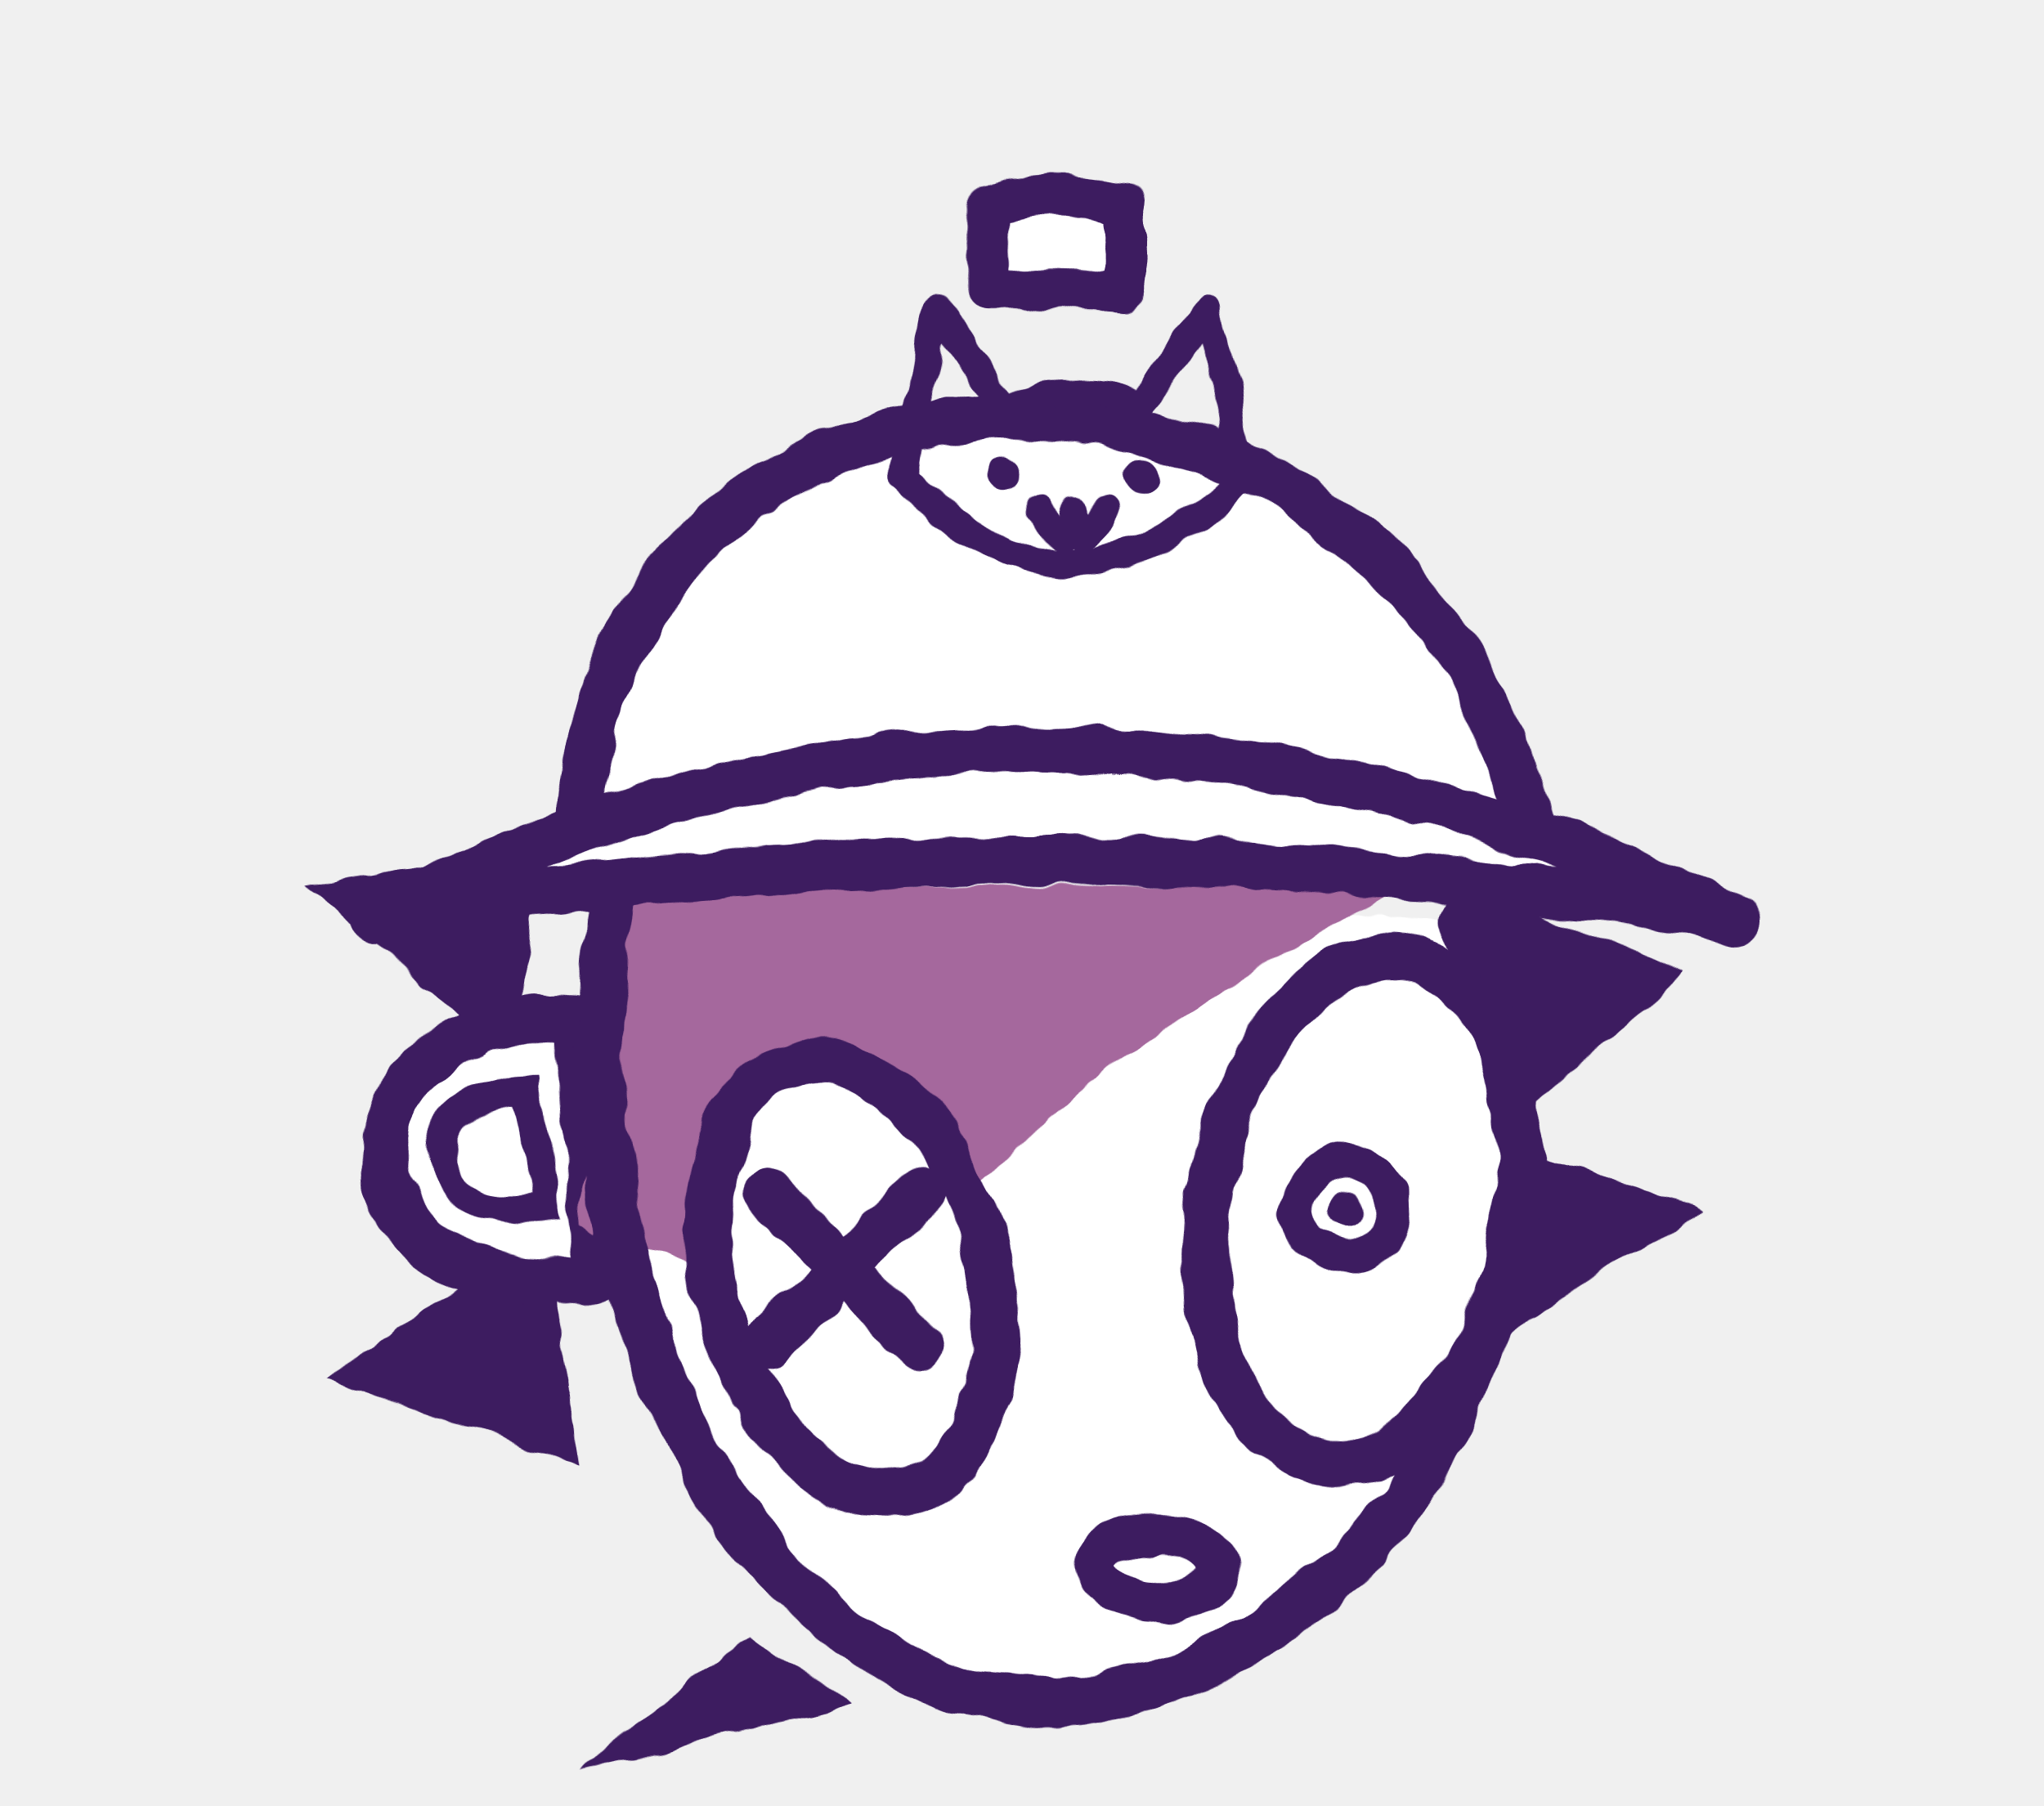
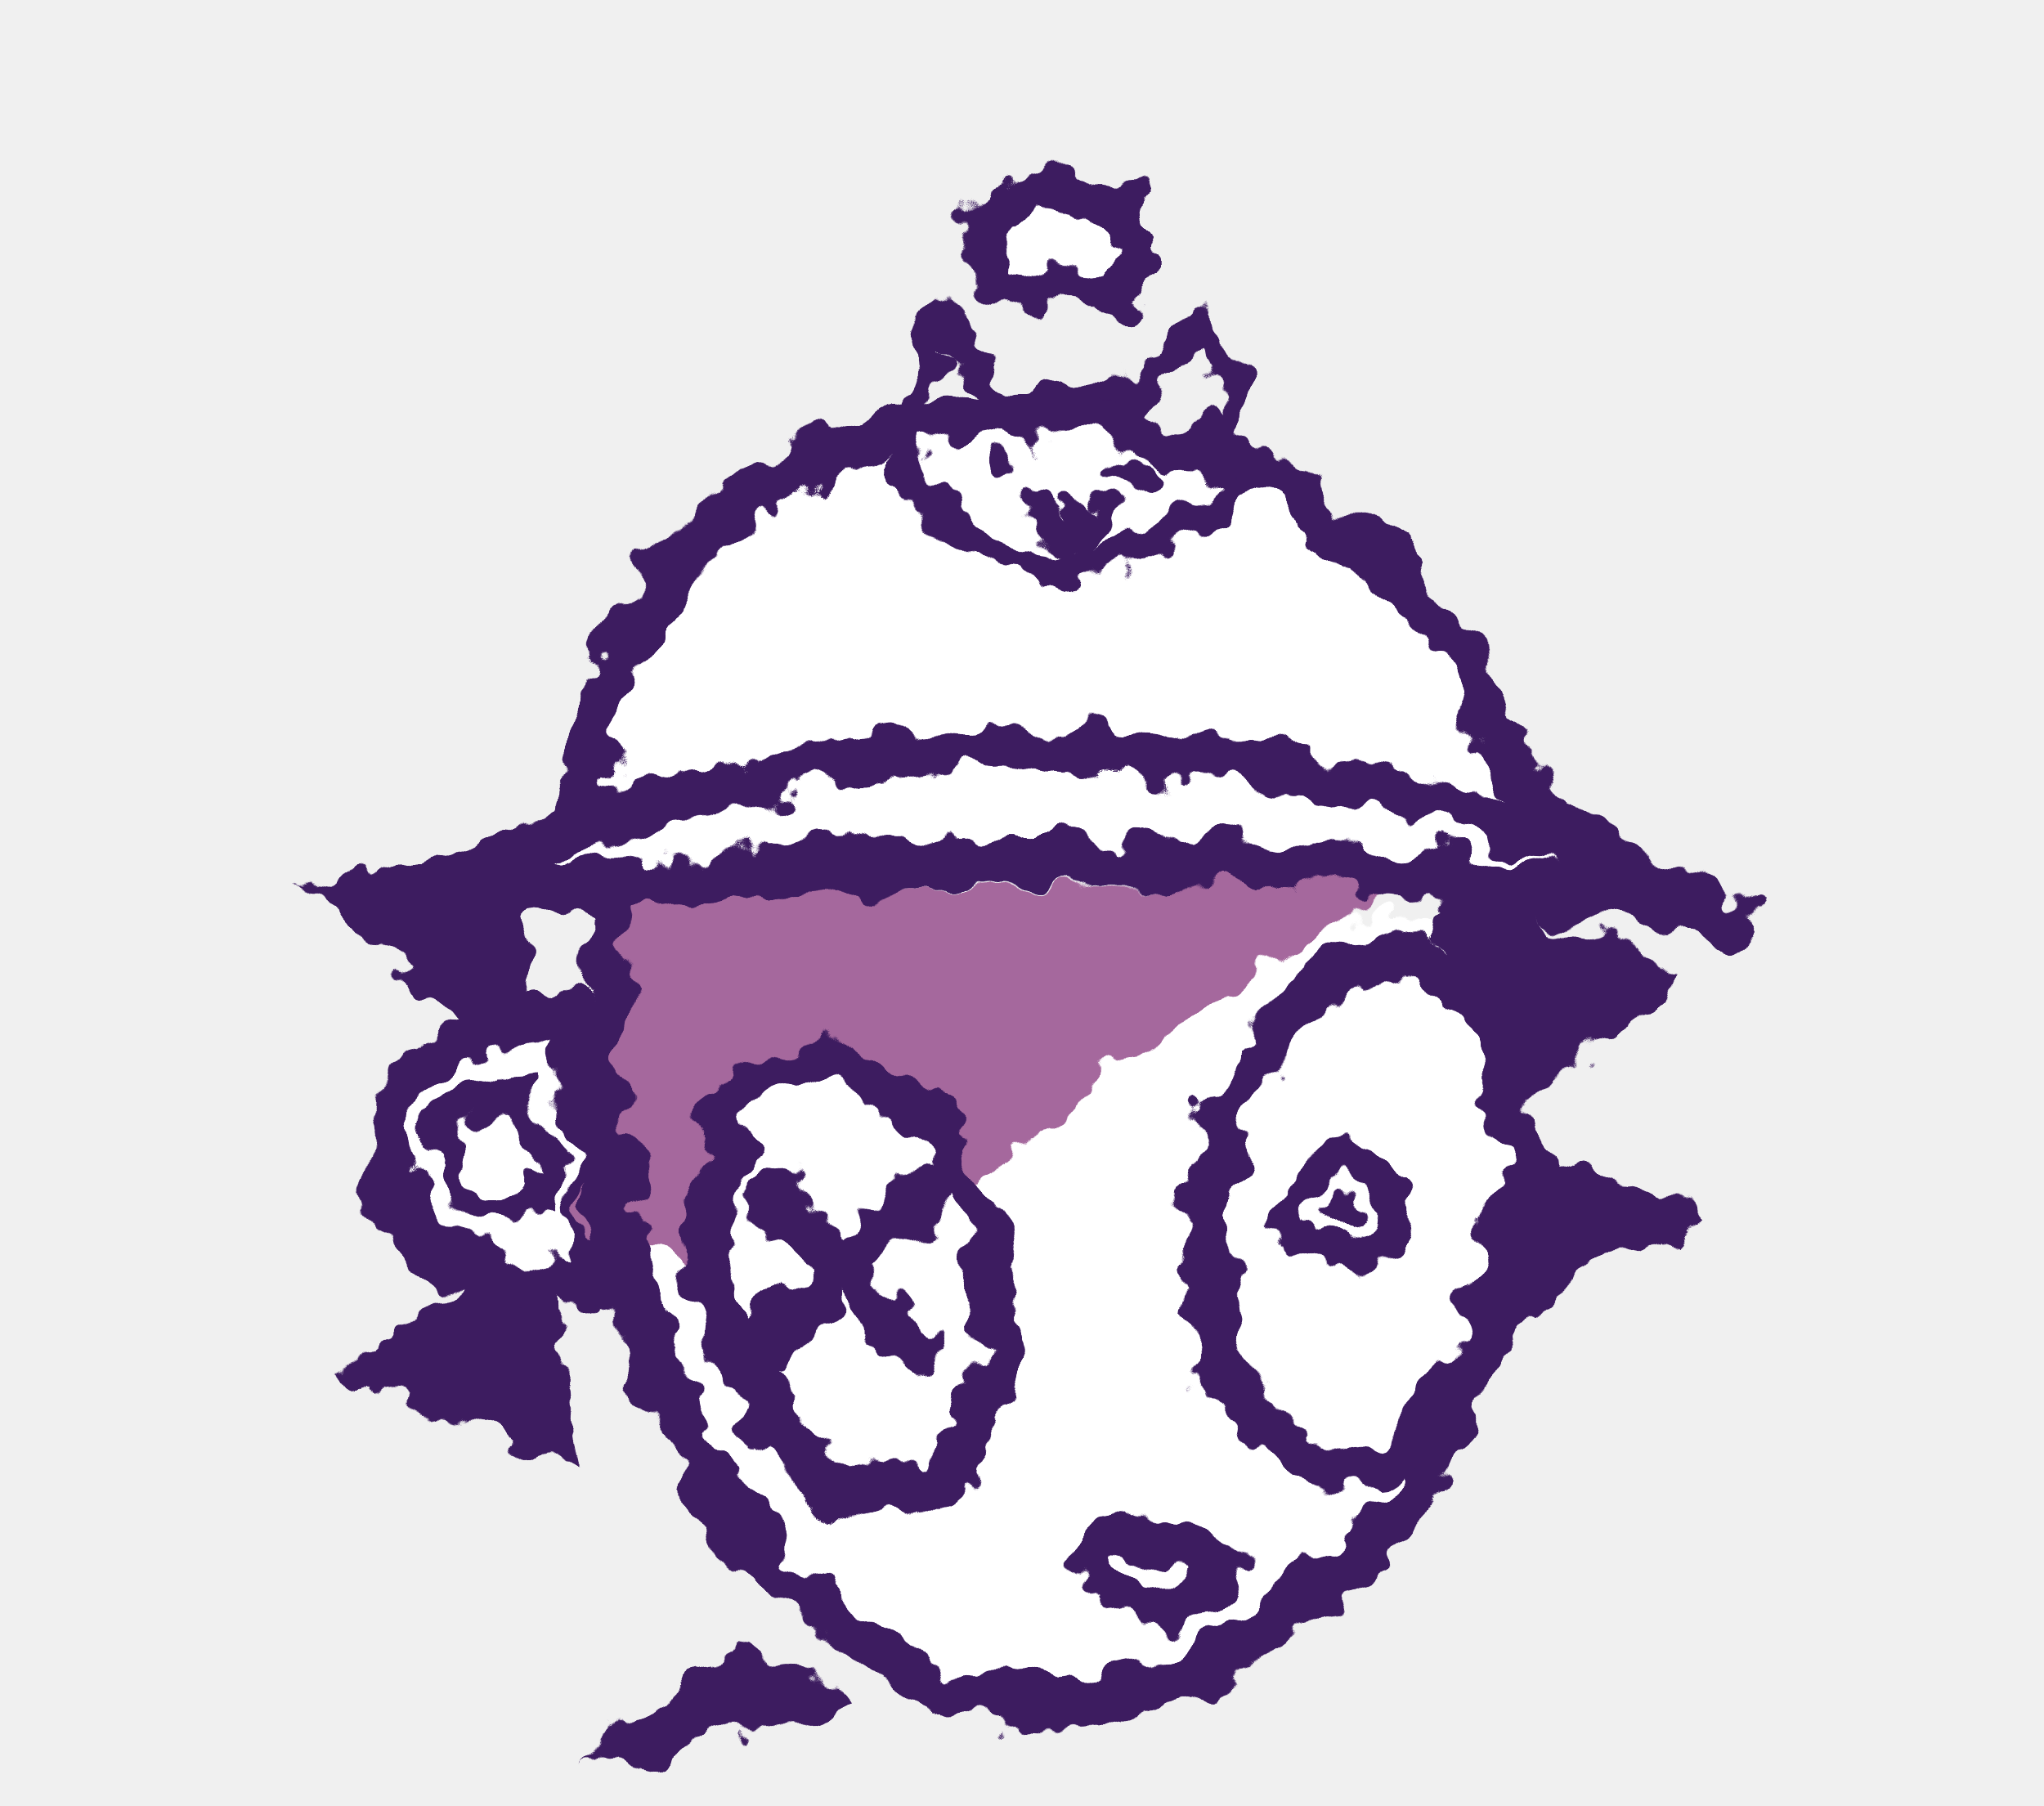
<svg xmlns="http://www.w3.org/2000/svg" viewBox="0 0 600 530">
  <defs>
    <filter id="jittery-edges" x="-5%" y="-5%" width="110%" height="110%">
      <feTurbulence type="fractalNoise" baseFrequency="0.06" numOctaves="3" result="noise" seed="20" />
-       <feDisplacementMap in="SourceGraphic" in2="noise" scale="5.0" xChannelSelector="R" yChannelSelector="G" />
+       <feDisplacementMap in="SourceGraphic" in2="noise" scale="20.0" xChannelSelector="R" yChannelSelector="G" />
    </filter>
  </defs>
  <g filter="url(#jittery-edges)">
    <path d="M 160 250 L 90 260 L 150 310 Z M 160 360 L 95 405 L 170 430 Z M 220 480 L 170 520 L 250 500 Z" fill="#3d1c60" />
    <path d="M 430 260 L 495 285 L 450 325 Z M 440 335 L 500 355 L 430 400 Z" fill="#3d1c60" />
    <path d="M 170 250 C 170 80, 420 80, 450 250 Z" fill="#ffffff" stroke="#3d1c60" stroke-width="14" stroke-linejoin="round" />
    <path d="M 290 85 L 290 60 Q 310 55 330 60 L 330 85 Z" fill="#ffffff" stroke="#3d1c60" stroke-width="12" stroke-linejoin="round" />
    <path d="M 170 300 C 100 290, 85 385, 175 375 Z" fill="#ffffff" stroke="#3d1c60" stroke-width="14" stroke-linecap="round" stroke-linejoin="round" />
    <path d="M 155 320 C 120 320, 120 360, 160 355 Z" fill="#ffffff" stroke="#3d1c60" stroke-width="8" />
    <path d="M 180 260 C 160 380, 220 500, 310 500 C 410 490, 470 380, 430 270 L 180 260 Z" fill="#ffffff" />
    <path d="M 180 260 L 170 360 Q 250 395 310 325 Q 360 285 415 260 L 180 260 Z" fill="#a5689d" />
    <path d="M 180 260 C 160 380, 220 500, 310 500 C 410 490, 470 380, 430 270" fill="none" stroke="#3d1c60" stroke-width="14" stroke-linecap="round" />
    <path d="M 110 270 Q 300 170 510 270 Q 300 235 110 270 Z" fill="#ffffff" stroke="#3d1c60" stroke-width="14" stroke-linejoin="round" />
    <ellipse cx="250" cy="375" rx="40" ry="65" fill="#ffffff" stroke="#3d1c60" stroke-width="14" transform="rotate(-15 250 375)" />
    <path d="M 225 350 L 270 395 M 270 350 L 225 395" stroke="#3d1c60" stroke-width="14" stroke-linecap="round" />
    <ellipse cx="400" cy="355" rx="45" ry="75" fill="#ffffff" stroke="#3d1c60" stroke-width="14" transform="rotate(10 400 355)" />
    <circle cx="395" cy="355" r="14" fill="none" stroke="#3d1c60" stroke-width="10" />
    <circle cx="395" cy="355" r="5" fill="#3d1c60" />
    <ellipse cx="340" cy="460" rx="18" ry="10" fill="none" stroke="#3d1c60" stroke-width="12" />
    <g stroke="#3d1c60" stroke-width="8" stroke-linecap="round" stroke-linejoin="round" fill="none">
      <path d="M 265 140 L 275 90 L 295 120" />
      <path d="M 295 120 Q 315 110 335 120" />
      <path d="M 335 120 L 355 90 L 365 140" />
      <path d="M 265 140 Q 315 190 365 140" />
      <path d="M 305 150 Q 315 165 315 150 Q 315 165 325 150" />
    </g>
    <circle cx="295" cy="140" r="5" fill="#3d1c60" />
    <circle cx="335" cy="140" r="5" fill="#3d1c60" />
  </g>
</svg>
